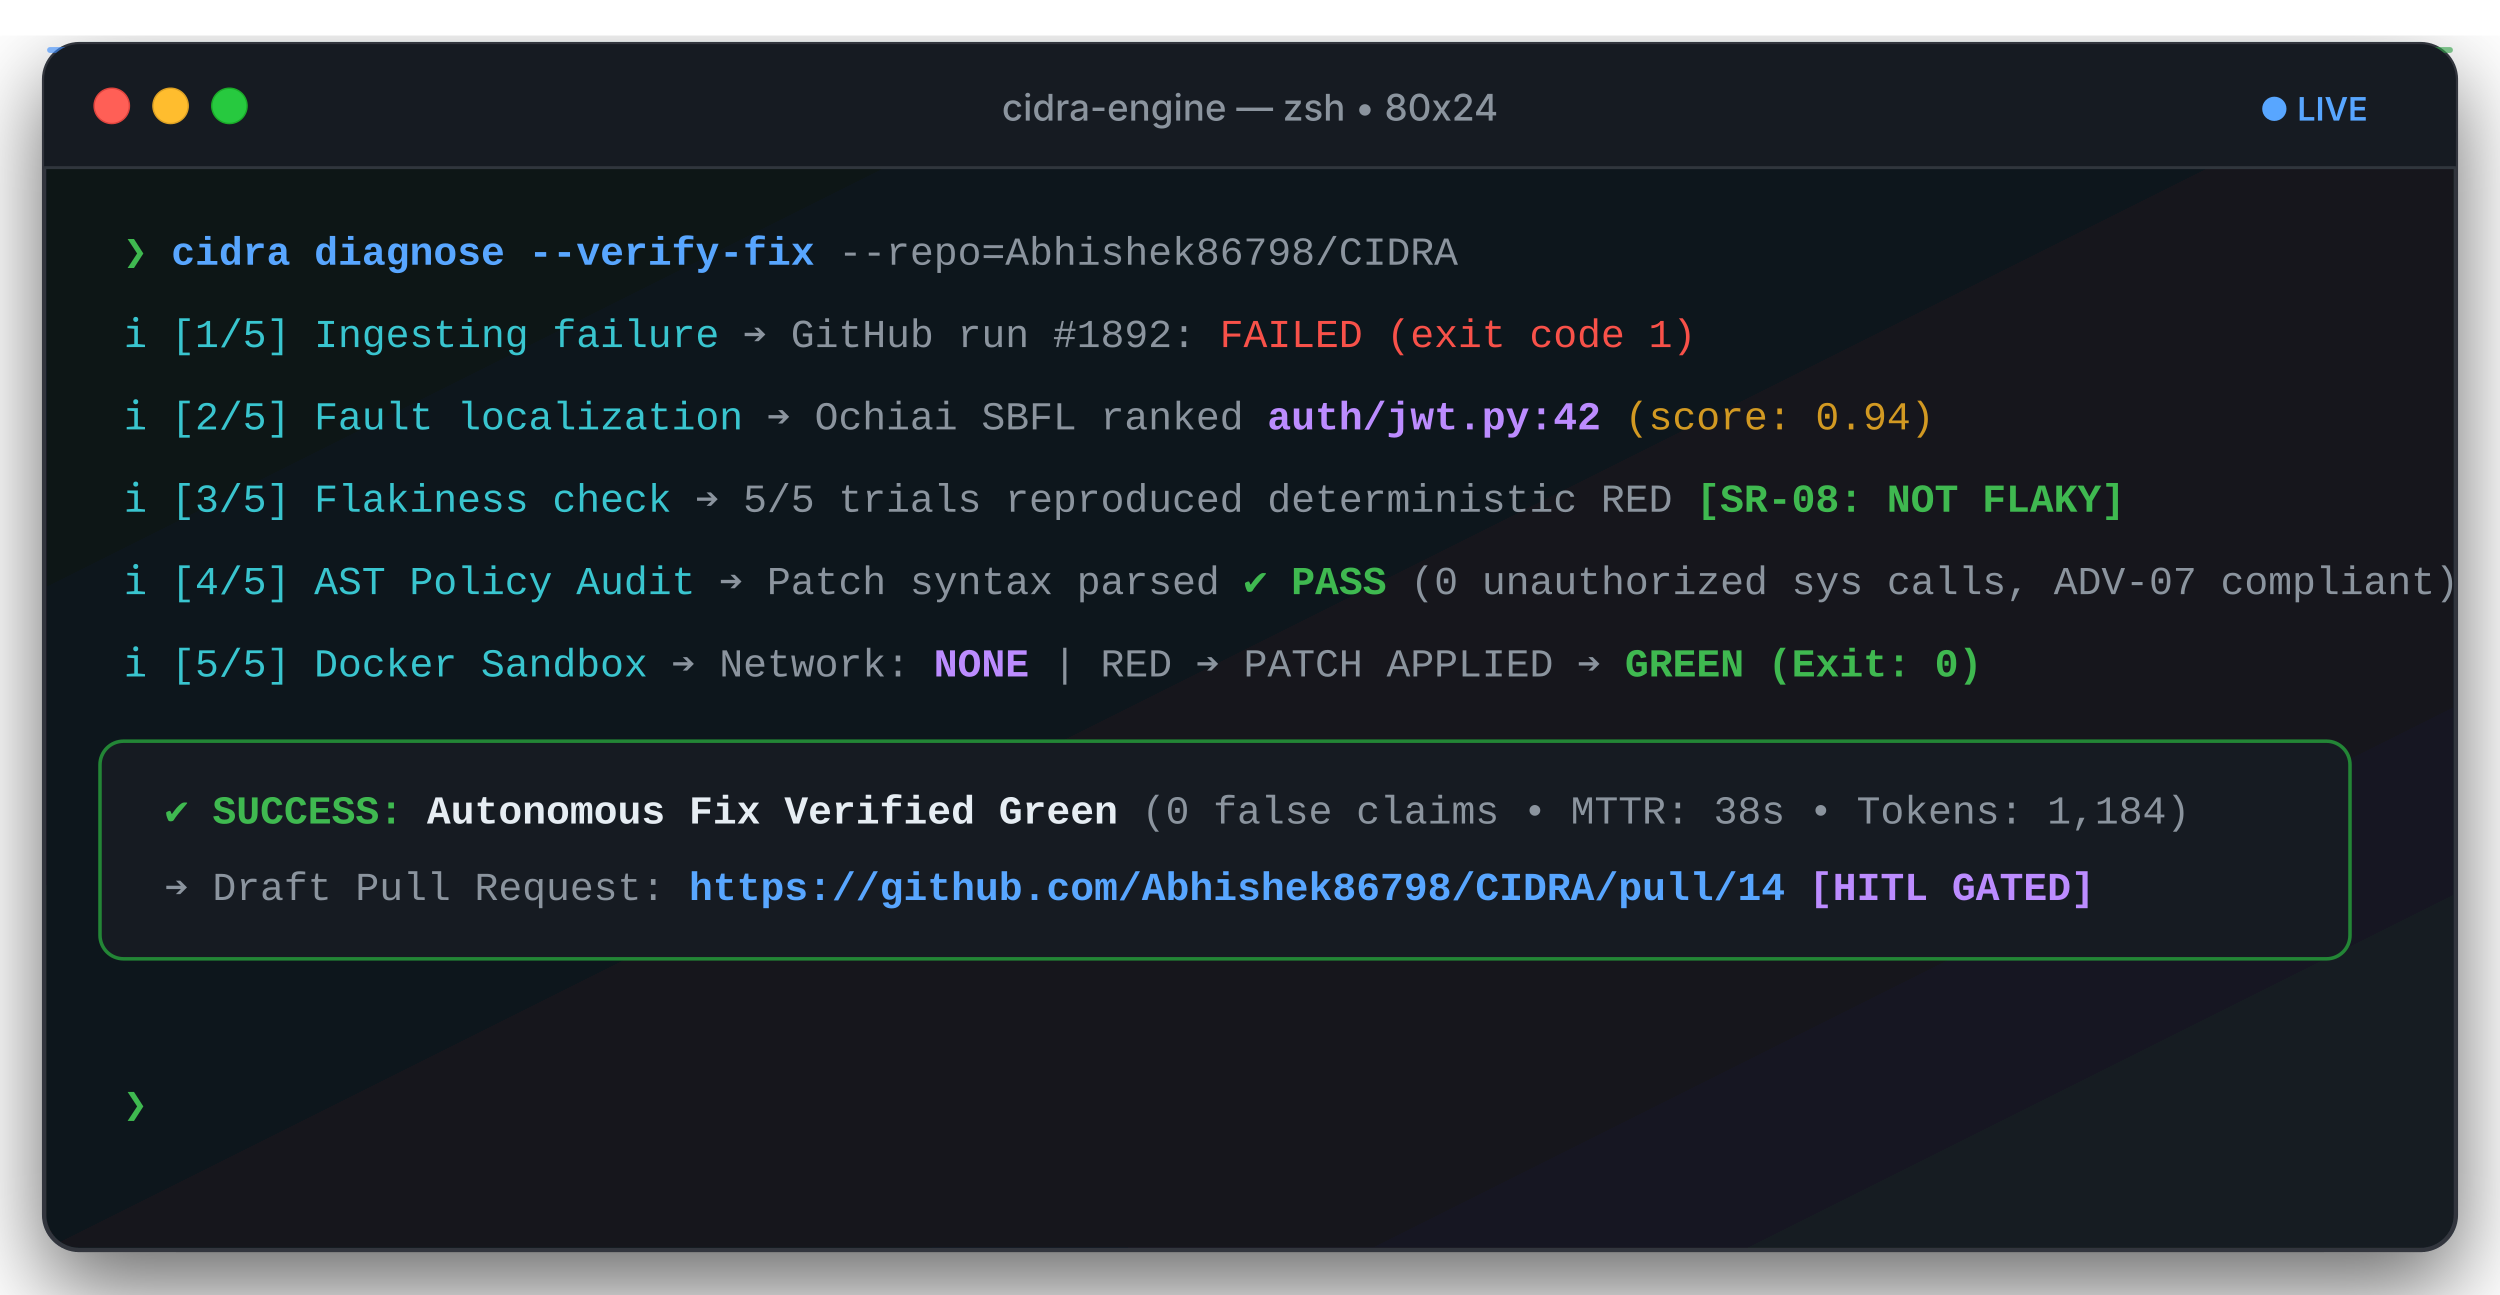
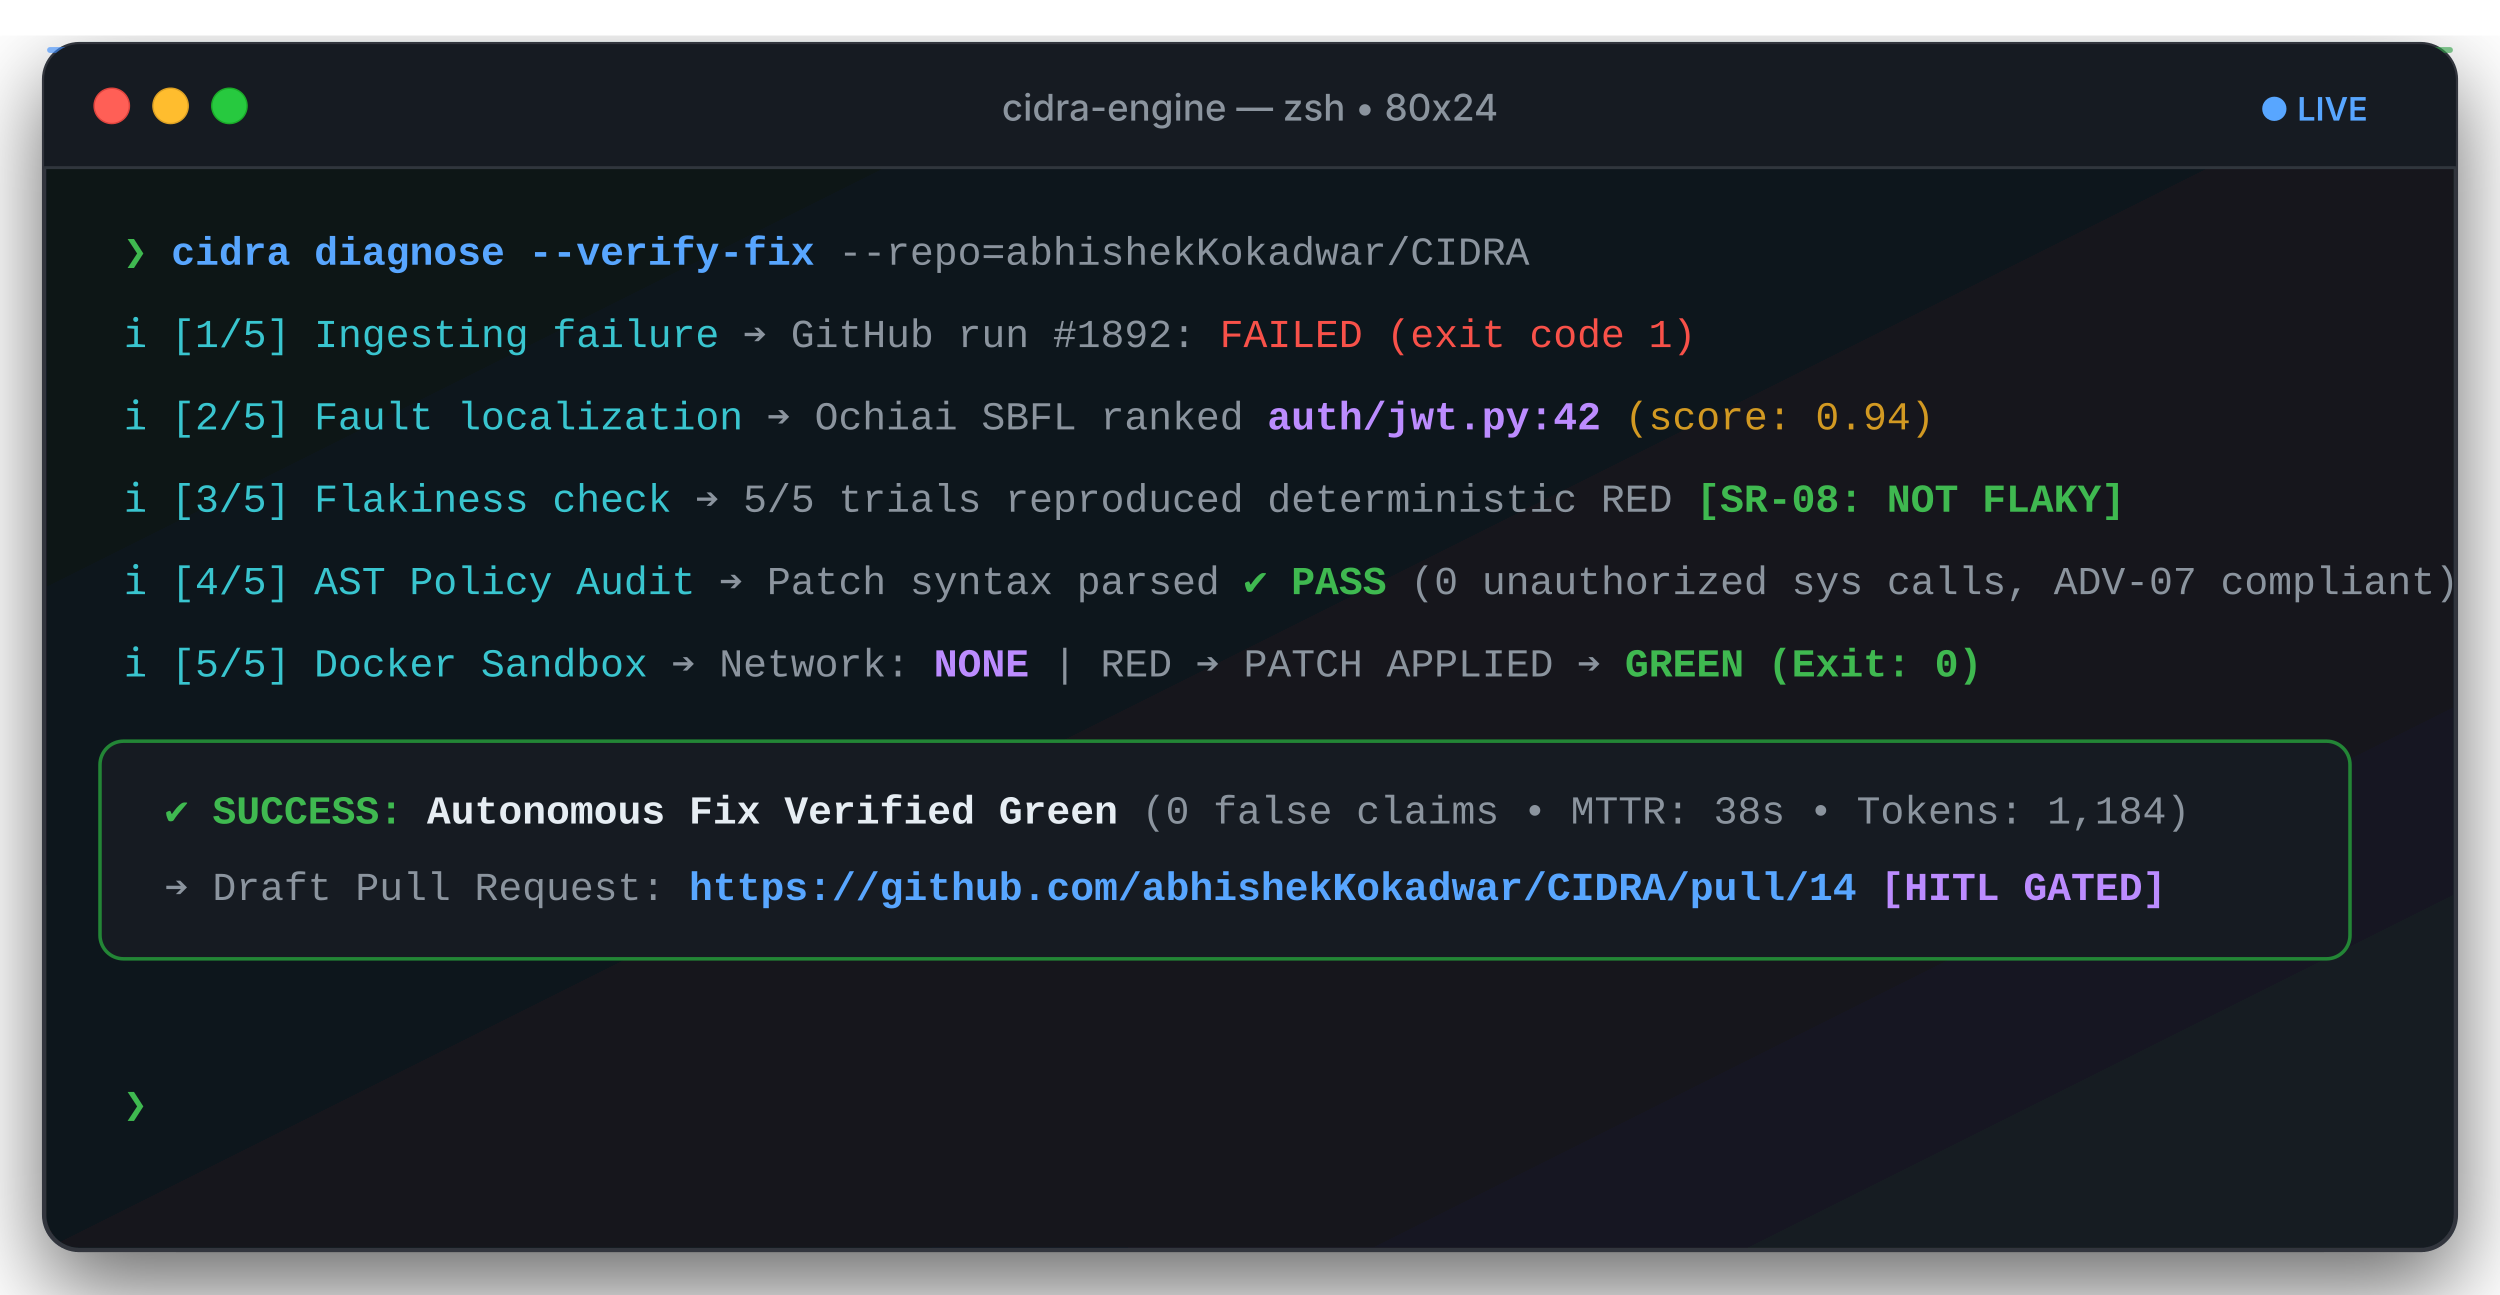
<svg xmlns="http://www.w3.org/2000/svg" viewBox="0 0 850 440" width="100%" height="100%">
  <defs>
    <linearGradient id="bg-grad" x1="0%" y1="0%" x2="100%" y2="100%">
      <stop offset="0%" stop-color="#0d1117" />
      <stop offset="100%" stop-color="#161b22" />
    </linearGradient>
    <linearGradient id="glow-grad" x1="0%" y1="0%" x2="100%" y2="0%">
      <stop offset="0%" stop-color="#388bfd" stop-opacity="0.6" />
      <stop offset="50%" stop-color="#58a6ff" stop-opacity="0.8" />
      <stop offset="100%" stop-color="#2ea043" stop-opacity="0.6" />
    </linearGradient>
    <filter id="shadow" x="-5%" y="-5%" width="110%" height="110%">
      <feDropShadow dx="0" dy="12" stdDeviation="16" flood-color="#000000" flood-opacity="0.6" />
    </filter>
  </defs>
  <style>
    @keyframes blink {
      0%, 100% { opacity: 1; }
      50% { opacity: 0; }
    }
    @keyframes lineFade {
      from { opacity: 0; transform: translateY(4px); }
      to { opacity: 1; transform: translateY(0); }
    }
    .term-text {
      font-family: ui-monospace, SFMono-Regular, "SF Mono", Menlo, Consolas, "Liberation Mono", monospace;
      font-size: 13.5px;
      line-height: 22px;
    }
    .cmd { fill: #58a6ff; font-weight: 600; }
    .prompt { fill: #3fb950; font-weight: 600; }
    .muted { fill: #8b949e; }
    .success { fill: #3fb950; font-weight: 600; }
    .highlight { fill: #d29922; }
    .tag { fill: #bc8cff; font-weight: 600; }
    .cyan { fill: #39c5cf; }
    .cursor {
      animation: blink 1s step-end infinite;
      fill: #58a6ff;
    }
    .step-1 { animation: lineFade 0.4s ease forwards; animation-delay: 0.1s; }
    .step-2 { animation: lineFade 0.4s ease forwards; animation-delay: 0.3s; }
    .step-3 { animation: lineFade 0.4s ease forwards; animation-delay: 0.5s; }
    .step-4 { animation: lineFade 0.4s ease forwards; animation-delay: 0.7s; }
    .step-5 { animation: lineFade 0.4s ease forwards; animation-delay: 0.9s; }
    .step-6 { animation: lineFade 0.4s ease forwards; animation-delay: 1.1s; }
  </style>
  <rect x="15" y="15" width="820" height="410" rx="12" fill="url(#bg-grad)" stroke="#30363d" stroke-width="1.5" filter="url(#shadow)" />
  <rect x="16" y="16" width="818" height="2" rx="1" fill="url(#glow-grad)" />
  <rect x="15" y="15" width="820" height="42" rx="12" fill="#161b22" />
  <rect x="15" y="45" width="820" height="12" fill="#161b22" />
  <line x1="15" y1="57" x2="835" y2="57" stroke="#30363d" stroke-width="1" />
  <circle cx="38" cy="36" r="6" fill="#ff5f56" stroke="#e0443e" stroke-width="0.5" />
  <circle cx="58" cy="36" r="6" fill="#ffbd2e" stroke="#dea123" stroke-width="0.5" />
  <circle cx="78" cy="36" r="6" fill="#27c93f" stroke="#1aab29" stroke-width="0.5" />
  <text x="425" y="41" text-anchor="middle" fill="#8b949e" font-family="-apple-system, BlinkMacSystemFont, Segoe UI, sans-serif" font-size="12.5" font-weight="500">
    cidra-engine — zsh • 80x24
  </text>
  <text x="805" y="41" text-anchor="end" fill="#58a6ff" font-family="-apple-system, BlinkMacSystemFont, Segoe UI, sans-serif" font-size="11" font-weight="600">
    ● LIVE
  </text>
  <g class="term-text" transform="translate(42, 90)">
    <text x="0" y="0">
      <tspan class="prompt">❯ </tspan>
      <tspan class="cmd">cidra diagnose --verify-fix</tspan>
-       <tspan class="muted"> --repo=Abhishek86798/CIDRA</tspan>
+       <tspan class="muted"> --repo=abhishekKokadwar/CIDRA</tspan>
    </text>
    <g class="step-1" transform="translate(0, 28)">
      <text x="0" y="0">
        <tspan class="cyan">ℹ [1/5] Ingesting failure</tspan>
        <tspan class="muted"> ➔ GitHub run #1892: </tspan>
        <tspan fill="#f85149">FAILED (exit code 1)</tspan>
      </text>
    </g>
    <g class="step-2" transform="translate(0, 56)">
      <text x="0" y="0">
        <tspan class="cyan">ℹ [2/5] Fault localization</tspan>
        <tspan class="muted"> ➔ Ochiai SBFL ranked </tspan>
        <tspan class="tag">auth/jwt.py:42</tspan>
        <tspan class="highlight"> (score: 0.94)</tspan>
      </text>
    </g>
    <g class="step-3" transform="translate(0, 84)">
      <text x="0" y="0">
        <tspan class="cyan">ℹ [3/5] Flakiness check</tspan>
        <tspan class="muted"> ➔ 5/5 trials reproduced deterministic RED </tspan>
        <tspan class="success">[SR-08: NOT FLAKY]</tspan>
      </text>
    </g>
    <g class="step-4" transform="translate(0, 112)">
      <text x="0" y="0">
        <tspan class="cyan">ℹ [4/5] AST Policy Audit</tspan>
        <tspan class="muted"> ➔ Patch syntax parsed </tspan>
        <tspan class="success">✔ PASS</tspan>
        <tspan class="muted"> (0 unauthorized sys calls, ADV-07 compliant)</tspan>
      </text>
    </g>
    <g class="step-5" transform="translate(0, 140)">
      <text x="0" y="0">
        <tspan class="cyan">ℹ [5/5] Docker Sandbox</tspan>
        <tspan class="muted"> ➔ Network: </tspan>
        <tspan class="tag">NONE</tspan>
        <tspan class="muted"> | RED ➔ PATCH APPLIED ➔ </tspan>
        <tspan class="success">GREEN (Exit: 0)</tspan>
      </text>
    </g>
    <g class="step-6" transform="translate(0, 180)">
      <rect x="-8" y="-18" width="765" height="74" rx="8" fill="#161b22" stroke="#238636" stroke-width="1.2" />
      <text x="14" y="10">
        <tspan class="success">✔ SUCCESS:</tspan>
        <tspan fill="#e6edf3" font-weight="600"> Autonomous Fix Verified Green</tspan>
        <tspan class="muted"> (0 false claims • MTTR: 38s • Tokens: 1,184)</tspan>
      </text>
      <text x="14" y="36">
        <tspan class="muted">  ➔ Draft Pull Request: </tspan>
-         <tspan class="cmd">https://github.com/Abhishek86798/CIDRA/pull/14</tspan>
+         <tspan class="cmd">https://github.com/abhishekKokadwar/CIDRA/pull/14</tspan>
        <tspan class="tag"> [HITL GATED]</tspan>
      </text>
    </g>
    <text x="0" y="290">
      <tspan class="prompt">❯ </tspan>
      <rect class="cursor" x="16" y="276" width="8" height="17" rx="1" />
    </text>
  </g>
</svg>
